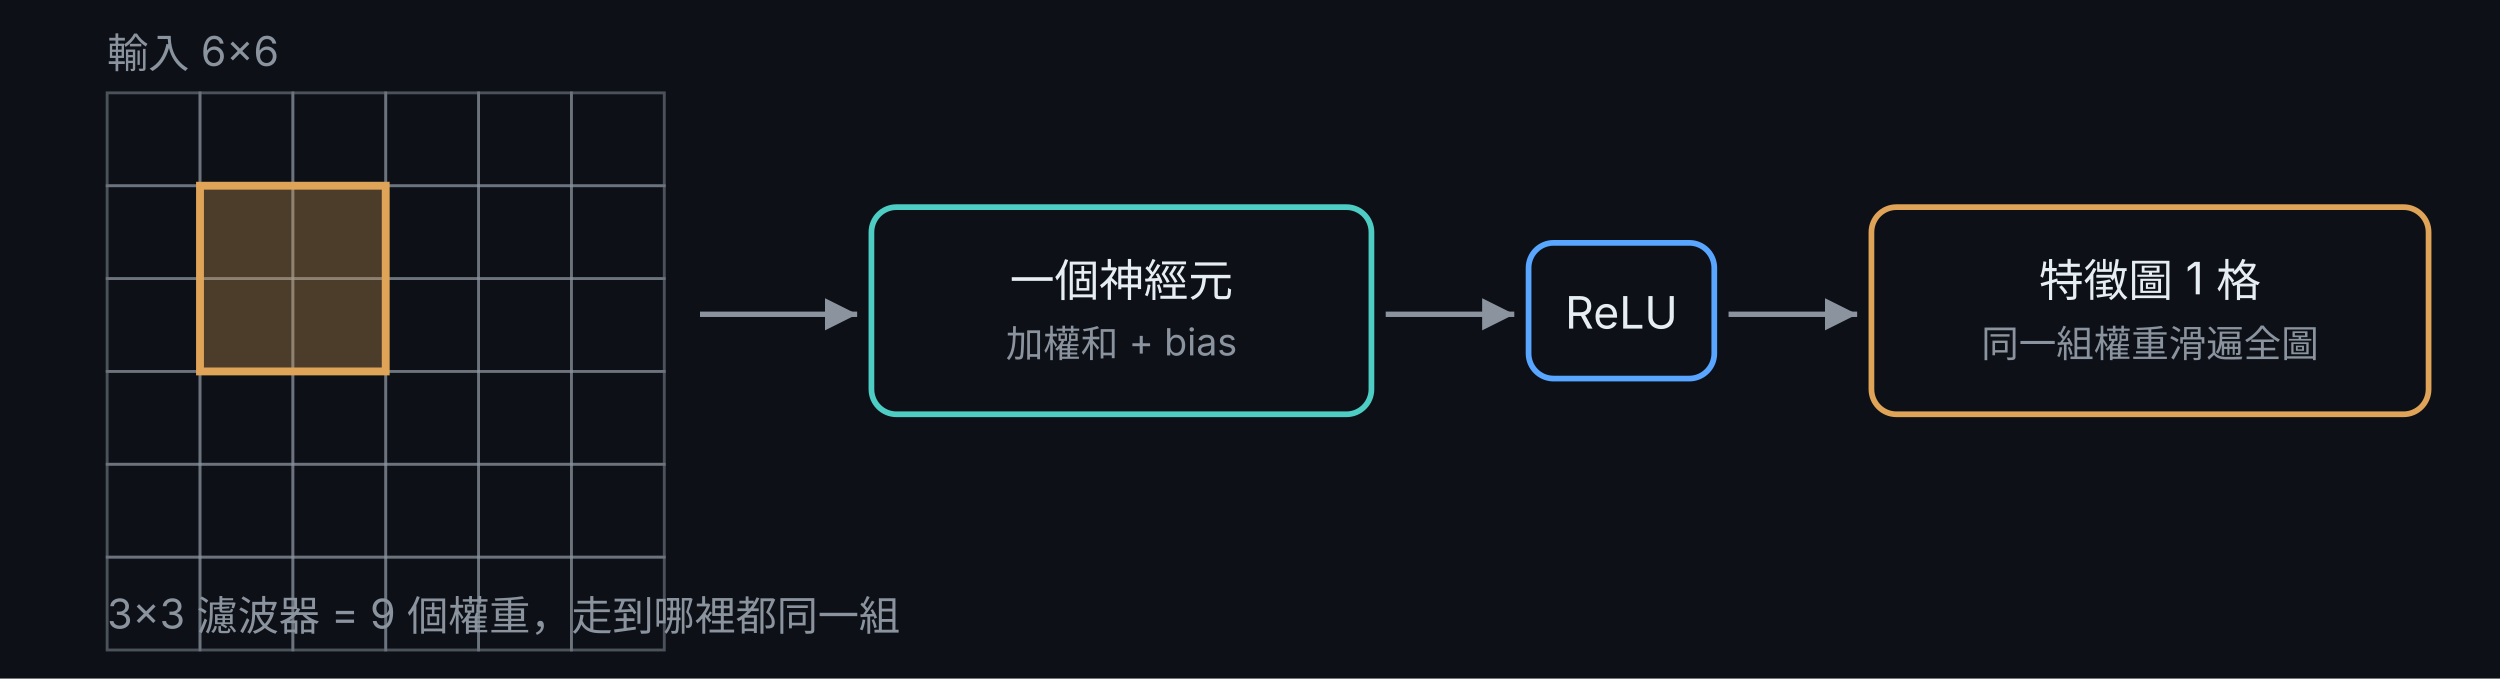
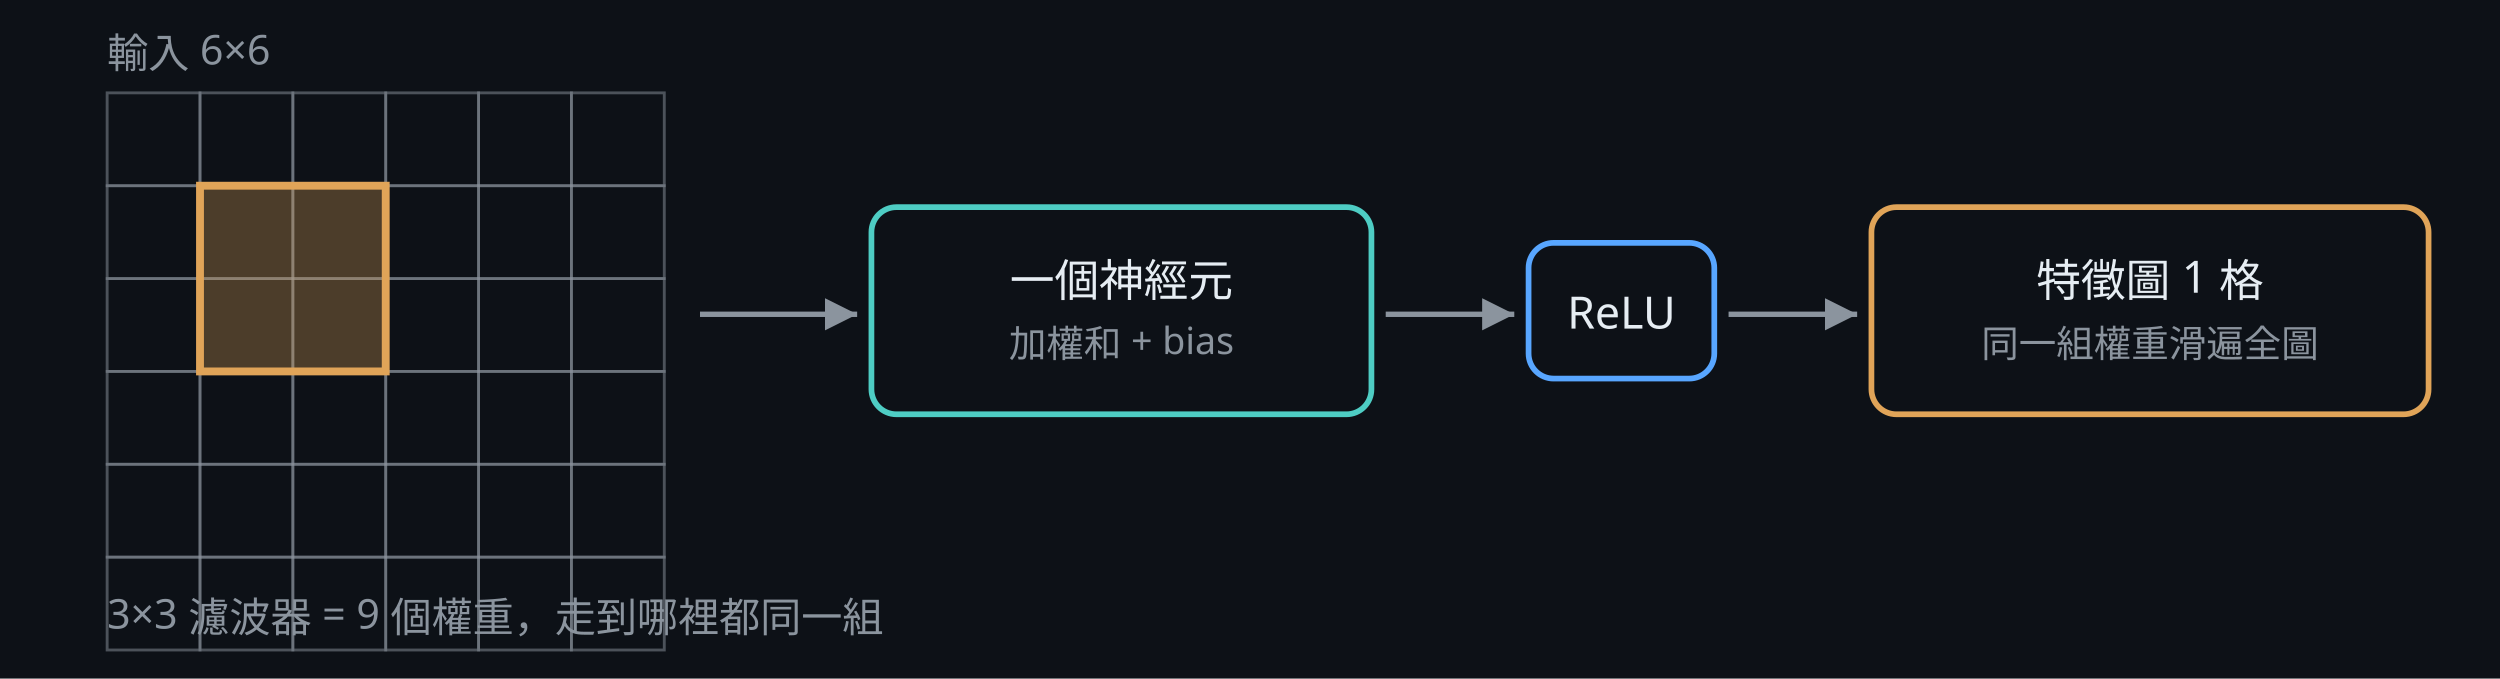
- <svg xmlns="http://www.w3.org/2000/svg" viewBox="0 0 700 190" role="img">
+ <svg xmlns="http://www.w3.org/2000/svg" viewBox="0 0 700 190" role="img" aria-label="卷積層的局部連接：3×3 濾波器滑過 6×6 輸入的一小塊 patch，同一組權重滑遍全圖">
  <defs>
    <marker id="a" markerWidth="8" markerHeight="8" refX="6" refY="3" orient="auto">
      <path d="M0,0 L6,3 L0,6 z" fill="#8b949e" />
    </marker>
  </defs>
  <rect width="700" height="190" fill="#0d1117" />
  <rect x="30" y="26" width="26" height="26" fill="none" stroke="#8b949e" stroke-width="0.8" opacity="0.5" />
  <rect x="56" y="26" width="26" height="26" fill="none" stroke="#8b949e" stroke-width="0.8" opacity="0.5" />
  <rect x="82" y="26" width="26" height="26" fill="none" stroke="#8b949e" stroke-width="0.8" opacity="0.5" />
  <rect x="108" y="26" width="26" height="26" fill="none" stroke="#8b949e" stroke-width="0.8" opacity="0.5" />
  <rect x="134" y="26" width="26" height="26" fill="none" stroke="#8b949e" stroke-width="0.8" opacity="0.5" />
  <rect x="160" y="26" width="26" height="26" fill="none" stroke="#8b949e" stroke-width="0.8" opacity="0.5" />
  <rect x="30" y="52" width="26" height="26" fill="none" stroke="#8b949e" stroke-width="0.8" opacity="0.5" />
  <rect x="56" y="52" width="26" height="26" fill="none" stroke="#8b949e" stroke-width="0.8" opacity="0.5" />
  <rect x="82" y="52" width="26" height="26" fill="none" stroke="#8b949e" stroke-width="0.8" opacity="0.5" />
  <rect x="108" y="52" width="26" height="26" fill="none" stroke="#8b949e" stroke-width="0.8" opacity="0.5" />
  <rect x="134" y="52" width="26" height="26" fill="none" stroke="#8b949e" stroke-width="0.8" opacity="0.5" />
  <rect x="160" y="52" width="26" height="26" fill="none" stroke="#8b949e" stroke-width="0.8" opacity="0.5" />
  <rect x="30" y="78" width="26" height="26" fill="none" stroke="#8b949e" stroke-width="0.8" opacity="0.5" />
  <rect x="56" y="78" width="26" height="26" fill="none" stroke="#8b949e" stroke-width="0.8" opacity="0.5" />
  <rect x="82" y="78" width="26" height="26" fill="none" stroke="#8b949e" stroke-width="0.8" opacity="0.5" />
  <rect x="108" y="78" width="26" height="26" fill="none" stroke="#8b949e" stroke-width="0.8" opacity="0.5" />
  <rect x="134" y="78" width="26" height="26" fill="none" stroke="#8b949e" stroke-width="0.8" opacity="0.5" />
  <rect x="160" y="78" width="26" height="26" fill="none" stroke="#8b949e" stroke-width="0.8" opacity="0.5" />
  <rect x="30" y="104" width="26" height="26" fill="none" stroke="#8b949e" stroke-width="0.8" opacity="0.5" />
  <rect x="56" y="104" width="26" height="26" fill="none" stroke="#8b949e" stroke-width="0.8" opacity="0.5" />
  <rect x="82" y="104" width="26" height="26" fill="none" stroke="#8b949e" stroke-width="0.8" opacity="0.5" />
  <rect x="108" y="104" width="26" height="26" fill="none" stroke="#8b949e" stroke-width="0.8" opacity="0.5" />
  <rect x="134" y="104" width="26" height="26" fill="none" stroke="#8b949e" stroke-width="0.8" opacity="0.5" />
  <rect x="160" y="104" width="26" height="26" fill="none" stroke="#8b949e" stroke-width="0.8" opacity="0.5" />
  <rect x="30" y="130" width="26" height="26" fill="none" stroke="#8b949e" stroke-width="0.8" opacity="0.5" />
  <rect x="56" y="130" width="26" height="26" fill="none" stroke="#8b949e" stroke-width="0.8" opacity="0.5" />
  <rect x="82" y="130" width="26" height="26" fill="none" stroke="#8b949e" stroke-width="0.8" opacity="0.5" />
  <rect x="108" y="130" width="26" height="26" fill="none" stroke="#8b949e" stroke-width="0.8" opacity="0.5" />
  <rect x="134" y="130" width="26" height="26" fill="none" stroke="#8b949e" stroke-width="0.8" opacity="0.5" />
  <rect x="160" y="130" width="26" height="26" fill="none" stroke="#8b949e" stroke-width="0.8" opacity="0.5" />
  <rect x="30" y="156" width="26" height="26" fill="none" stroke="#8b949e" stroke-width="0.8" opacity="0.5" />
  <rect x="56" y="156" width="26" height="26" fill="none" stroke="#8b949e" stroke-width="0.8" opacity="0.5" />
  <rect x="82" y="156" width="26" height="26" fill="none" stroke="#8b949e" stroke-width="0.8" opacity="0.5" />
  <rect x="108" y="156" width="26" height="26" fill="none" stroke="#8b949e" stroke-width="0.8" opacity="0.5" />
  <rect x="134" y="156" width="26" height="26" fill="none" stroke="#8b949e" stroke-width="0.8" opacity="0.5" />
  <rect x="160" y="156" width="26" height="26" fill="none" stroke="#8b949e" stroke-width="0.8" opacity="0.5" />
  <rect x="56" y="52" width="26" height="26" fill="#e0a458" opacity="0.3" />
  <rect x="82" y="52" width="26" height="26" fill="#e0a458" opacity="0.3" />
  <rect x="56" y="78" width="26" height="26" fill="#e0a458" opacity="0.3" />
  <rect x="82" y="78" width="26" height="26" fill="#e0a458" opacity="0.3" />
-   <text x="30" y="19" fill="#8b949e" font-size="11.5" text-anchor="start" font-family="system-ui,-apple-system,Segoe UI,sans-serif">輸入 6×6</text>
+   <text x="30" y="19" fill="#8b949e" font-size="11.5" text-anchor="start" font-family="'Segoe UI','Microsoft JhengHei','Noto Sans TC',sans-serif">輸入 6×6</text>
  <rect x="56" y="52" width="52" height="52" fill="none" stroke="#e0a458" stroke-width="2.2" />
  <line x1="196" y1="88" x2="240" y2="88" stroke="#8b949e" stroke-width="1.5" marker-end="url(#a)" />
  <rect x="244" y="58" width="140" height="58" rx="7" fill="none" stroke="#4ecdc4" stroke-width="1.6" />
-   <text x="314.0" y="83.0" fill="#e6edf3" font-size="12.5" text-anchor="middle" font-family="system-ui,-apple-system,Segoe UI,sans-serif">一個神經元</text>
-   <text x="314.0" y="100.0" fill="#8b949e" font-size="10.5" text-anchor="middle" font-family="system-ui,-apple-system,Segoe UI,sans-serif">加權和 + bias</text>
+   <text x="314.0" y="83.0" fill="#e6edf3" font-size="12.5" text-anchor="middle" font-family="'Segoe UI','Microsoft JhengHei','Noto Sans TC',sans-serif">一個神經元</text>
+   <text x="314.0" y="100.0" fill="#8b949e" font-size="10.5" text-anchor="middle" font-family="'Segoe UI','Microsoft JhengHei','Noto Sans TC',sans-serif">加權和 + bias</text>
  <line x1="388" y1="88" x2="424" y2="88" stroke="#8b949e" stroke-width="1.5" marker-end="url(#a)" />
  <rect x="428" y="68" width="52" height="38" rx="7" fill="none" stroke="#58a6ff" stroke-width="1.6" />
-   <text x="454.0" y="92.0" fill="#e6edf3" font-size="12.5" text-anchor="middle" font-family="system-ui,-apple-system,Segoe UI,sans-serif">ReLU</text>
+   <text x="454.0" y="92.0" fill="#e6edf3" font-size="12.5" text-anchor="middle" font-family="'Segoe UI','Microsoft JhengHei','Noto Sans TC',sans-serif">ReLU</text>
  <line x1="484" y1="88" x2="520" y2="88" stroke="#8b949e" stroke-width="1.5" marker-end="url(#a)" />
  <rect x="524" y="58" width="156" height="58" rx="7" fill="none" stroke="#e0a458" stroke-width="1.6" />
-   <text x="602.0" y="83.0" fill="#e6edf3" font-size="12.5" text-anchor="middle" font-family="system-ui,-apple-system,Segoe UI,sans-serif">特徵圖 1 格</text>
-   <text x="602.0" y="100.0" fill="#8b949e" font-size="10.5" text-anchor="middle" font-family="system-ui,-apple-system,Segoe UI,sans-serif">同一組權重滑遍全圖</text>
-   <text x="30" y="176" fill="#8b949e" font-size="11.5" text-anchor="start" font-family="system-ui,-apple-system,Segoe UI,sans-serif">3×3 濾波器 = 9 個權重，走到哪裡都同一組</text>
+   <text x="602.0" y="83.0" fill="#e6edf3" font-size="12.5" text-anchor="middle" font-family="'Segoe UI','Microsoft JhengHei','Noto Sans TC',sans-serif">特徵圖 1 格</text>
+   <text x="602.0" y="100.0" fill="#8b949e" font-size="10.5" text-anchor="middle" font-family="'Segoe UI','Microsoft JhengHei','Noto Sans TC',sans-serif">同一組權重滑遍全圖</text>
+   <text x="30" y="176" fill="#8b949e" font-size="11.5" text-anchor="start" font-family="'Segoe UI','Microsoft JhengHei','Noto Sans TC',sans-serif">3×3 濾波器 = 9 個權重，走到哪裡都同一組</text>
</svg>
